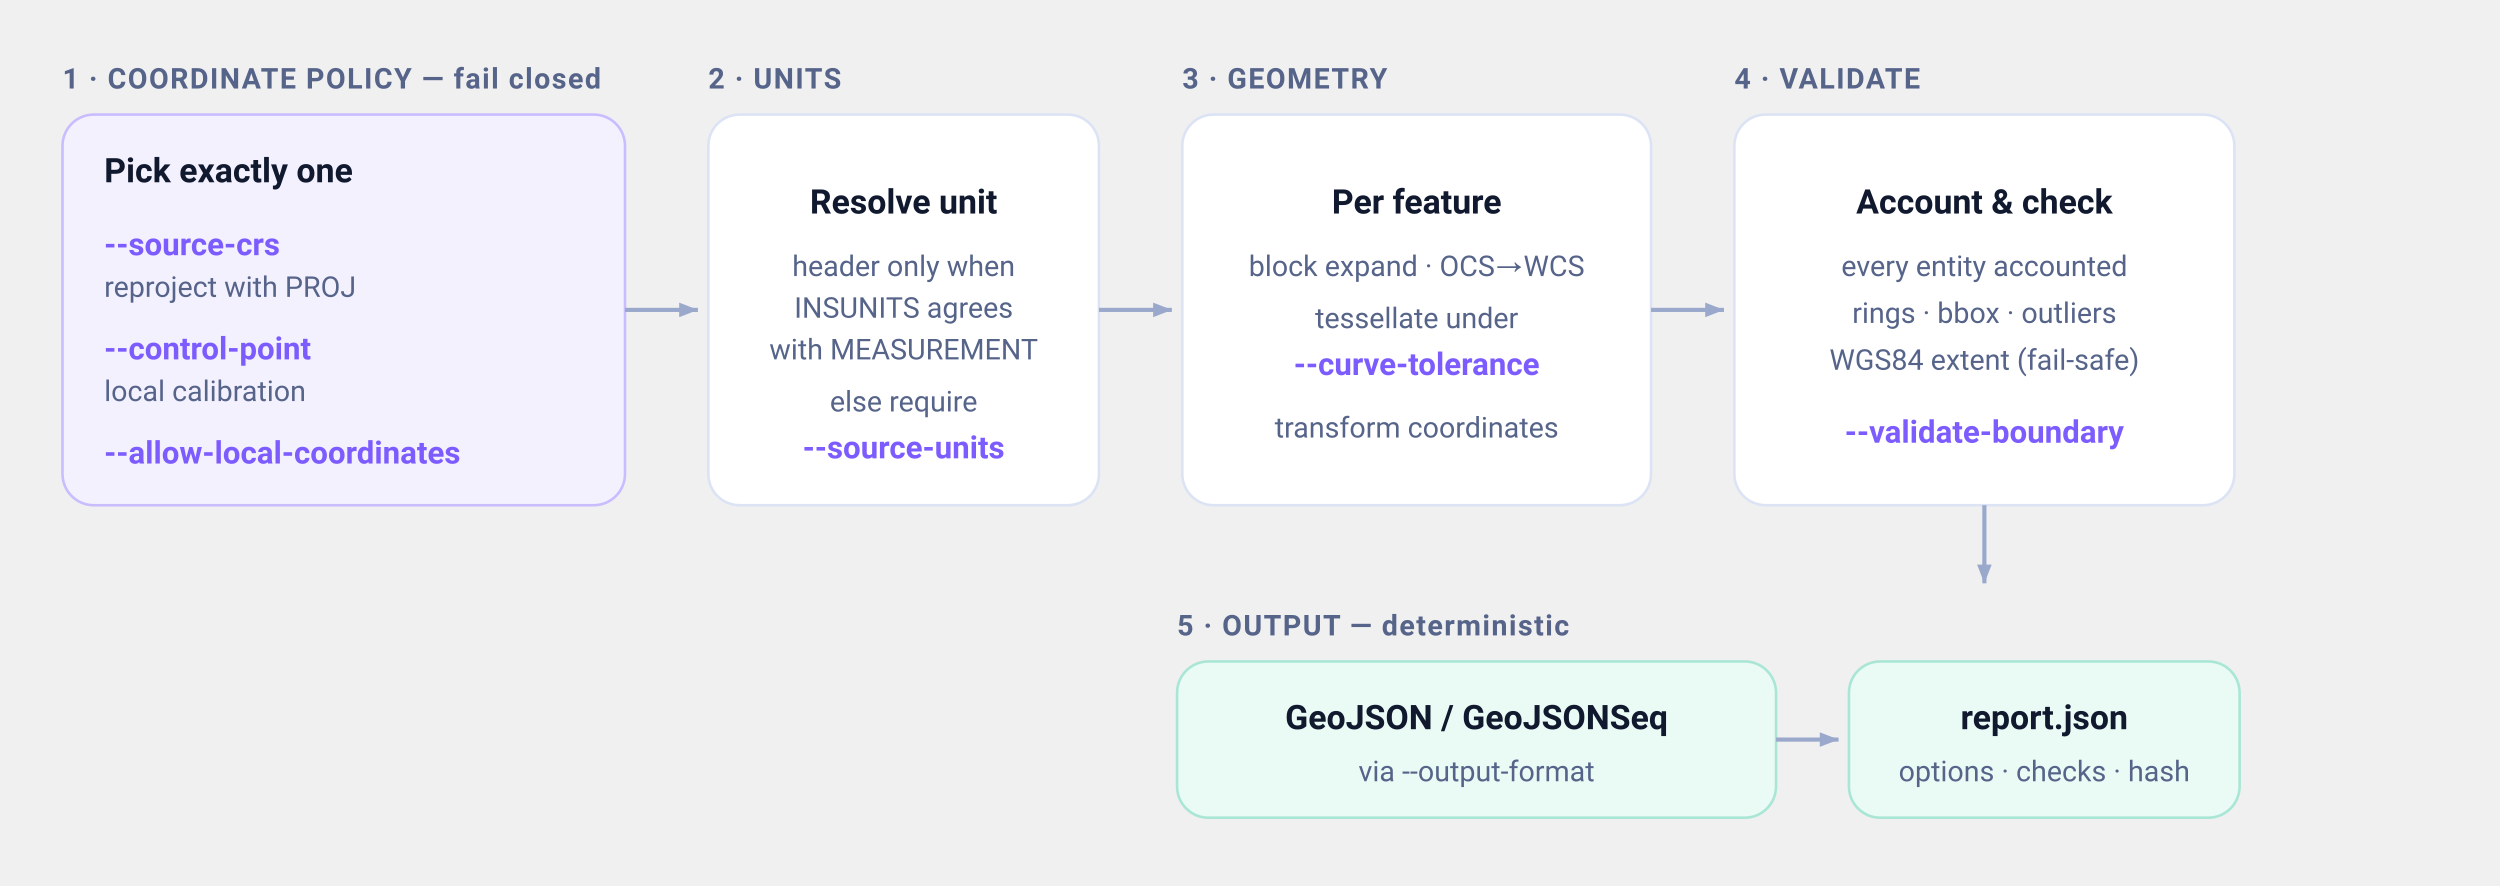
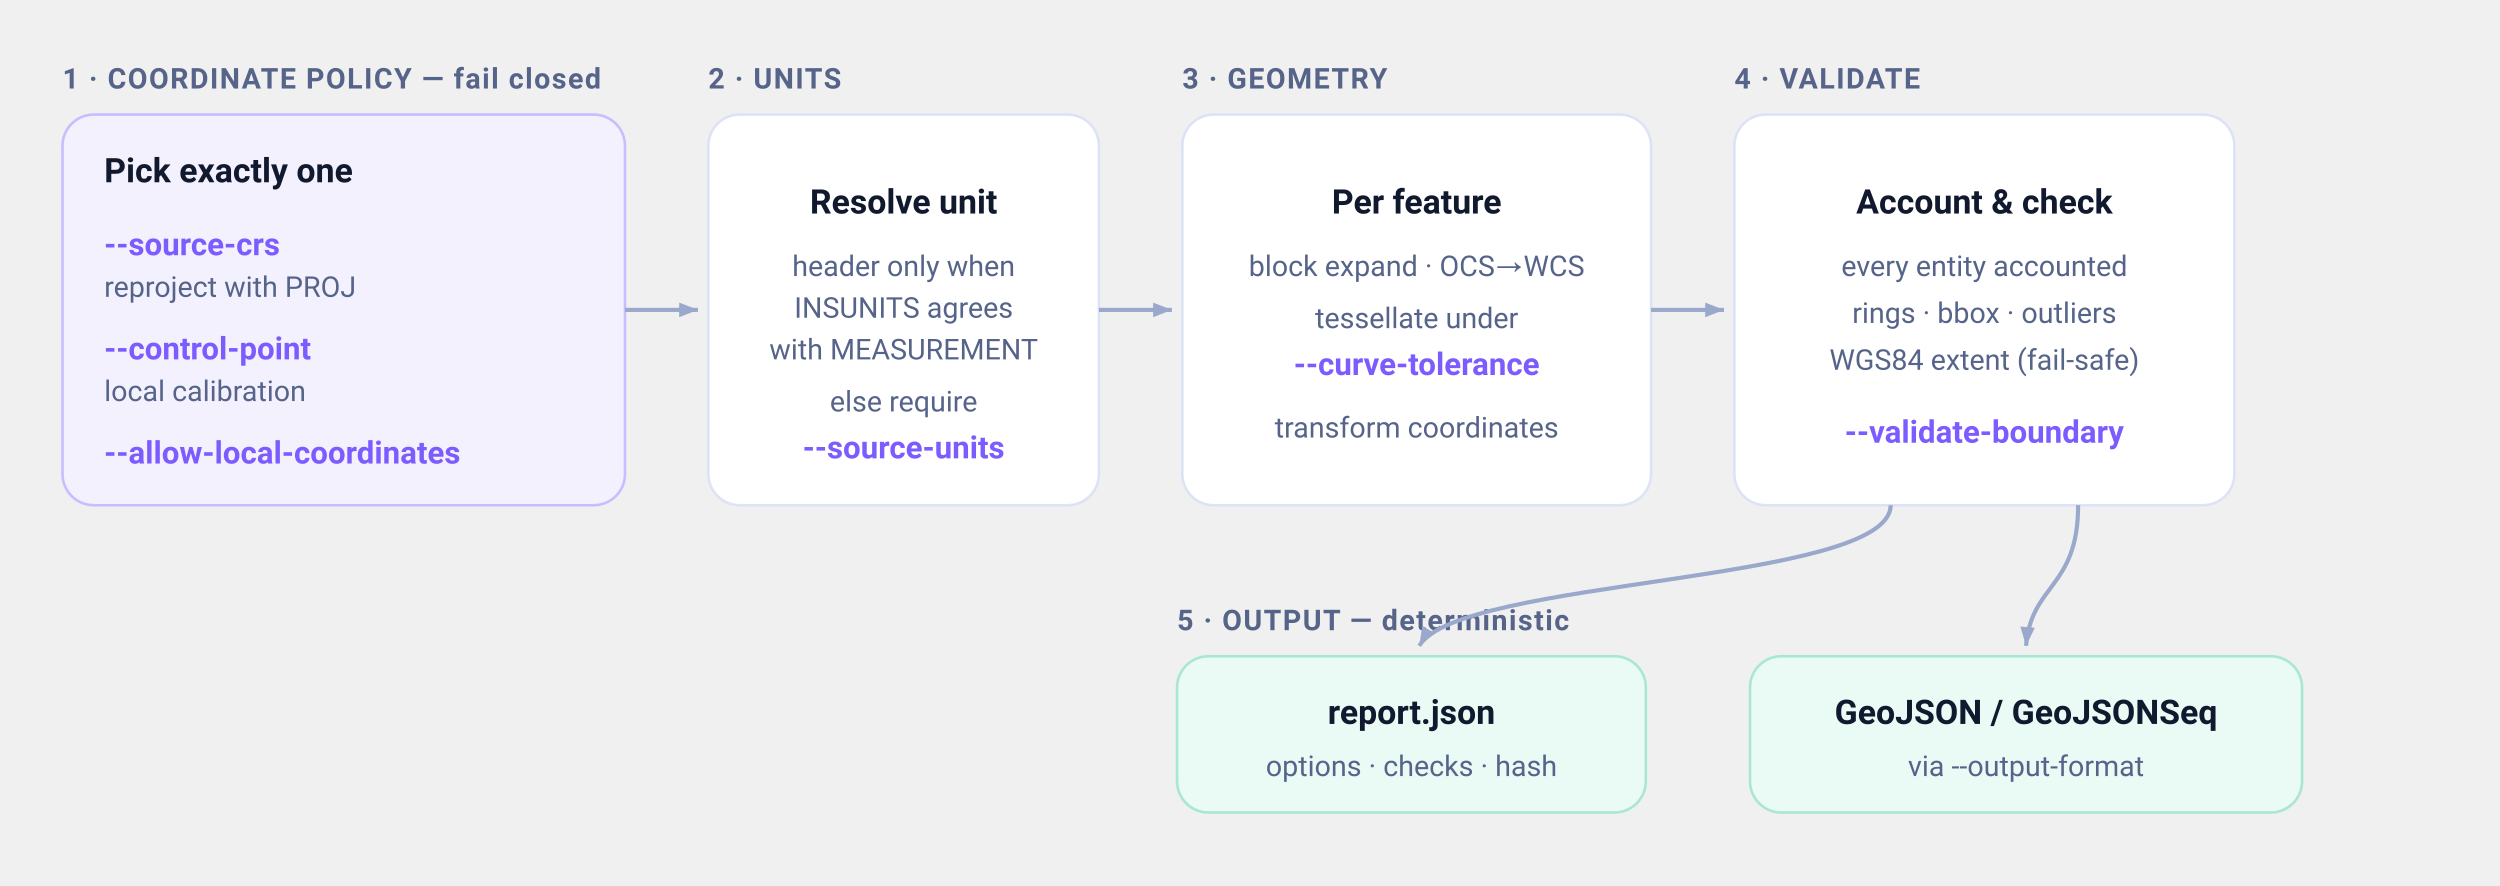
<svg xmlns="http://www.w3.org/2000/svg" viewBox="0 0 960 340" role="img" aria-label="dwg2geo conversion pipeline: choose a coordinate policy (source CRS, control points, or local), resolve units, tessellate and transform, validate and account, then write GeoJSON or GeoJSONSeq with a deterministic report.">
  <style>
    .box { fill: #ffffff; stroke: #dbe3f4; }
    .box.pol { fill: #f4f1ff; stroke: #c9bcff; }
    .box.out { fill: #eafaf5; stroke: #a9e6d5; }
    .lbl { fill: #10192e; font-weight: 700; }
    .sub { fill: #56648a; }
    .flag { fill: #7c5cff; font-weight: 700; }
    .tag { fill: #56648a; font-weight: 700; letter-spacing: .05em; }
    .edge { fill: none; stroke: #9aa8cc; stroke-width: 1.6; }
    @media (prefers-color-scheme: dark) {
      .box { fill: #16203f; stroke: #2b3a60; }
      .box.pol { fill: #1d1b3f; stroke: #4a3f7f; }
      .box.out { fill: #123329; stroke: #1f5a49; }
      .lbl { fill: #e8edf7; } .sub, .tag { fill: #9fb0d0; } .flag { fill: #a99bff; }
      .edge { stroke: #46577e; }
    }
    text { font-family: -apple-system, "Segoe UI", Roboto, Helvetica, Arial, sans-serif; }
  </style>
  <defs>
    <marker id="p" viewBox="0 0 10 10" refX="9" refY="5" markerWidth="5" markerHeight="5" orient="auto-start-reverse">
      <path d="M0,1.5 L9,5 L0,8.5 z" fill="#9aa8cc" />
    </marker>
  </defs>
  <text class="tag" x="24" y="34" font-size="11">1 · COORDINATE POLICY — fail closed</text>
  <rect class="box pol" x="24" y="44" width="216" height="150" rx="12" />
  <text class="lbl" x="40" y="70" font-size="13">Pick exactly one</text>
  <text class="flag" x="40" y="98" font-size="12">--source-crs</text>
  <text class="sub" x="40" y="114" font-size="11">reproject with PROJ</text>
  <text class="flag" x="40" y="138" font-size="12">--control-point</text>
  <text class="sub" x="40" y="154" font-size="11">local calibration</text>
  <text class="flag" x="40" y="178" font-size="12">--allow-local-coordinates</text>
  <path class="edge" d="M240,119 L268,119" marker-end="url(#p)" />
  <text class="tag" x="272" y="34" font-size="11">2 · UNITS</text>
  <rect class="box" x="272" y="44" width="150" height="150" rx="12" />
  <text class="lbl" x="347" y="82" text-anchor="middle" font-size="13">Resolve unit</text>
  <text class="sub" x="347" y="106" text-anchor="middle" font-size="11">header only when</text>
  <text class="sub" x="347" y="122" text-anchor="middle" font-size="11">INSUNITS agrees</text>
  <text class="sub" x="347" y="138" text-anchor="middle" font-size="11">with MEASUREMENT</text>
  <text class="sub" x="347" y="158" text-anchor="middle" font-size="11">else require</text>
  <text class="flag" x="347" y="176" text-anchor="middle" font-size="12">--source-units</text>
  <path class="edge" d="M422,119 L450,119" marker-end="url(#p)" />
  <text class="tag" x="454" y="34" font-size="11">3 · GEOMETRY</text>
  <rect class="box" x="454" y="44" width="180" height="150" rx="12" />
  <text class="lbl" x="544" y="82" text-anchor="middle" font-size="13">Per feature</text>
  <text class="sub" x="544" y="106" text-anchor="middle" font-size="11">block expand · OCS→WCS</text>
  <text class="sub" x="544" y="126" text-anchor="middle" font-size="11">tessellate under</text>
  <text class="flag" x="544" y="144" text-anchor="middle" font-size="12">--curve-tolerance</text>
  <text class="sub" x="544" y="168" text-anchor="middle" font-size="11">transform coordinates</text>
  <path class="edge" d="M634,119 L662,119" marker-end="url(#p)" />
  <text class="tag" x="666" y="34" font-size="11">4 · VALIDATE</text>
  <rect class="box" x="666" y="44" width="192" height="150" rx="12" />
  <text class="lbl" x="762" y="82" text-anchor="middle" font-size="13">Account &amp; check</text>
  <text class="sub" x="762" y="106" text-anchor="middle" font-size="11">every entity accounted</text>
  <text class="sub" x="762" y="124" text-anchor="middle" font-size="11">rings · bbox · outliers</text>
  <text class="sub" x="762" y="142" text-anchor="middle" font-size="11">WGS84 extent (fail-safe)</text>
  <text class="flag" x="762" y="170" text-anchor="middle" font-size="12">--validate-boundary</text>
-   <path class="edge" d="M762,194 L762,224" marker-end="url(#p)" />
-   <text class="tag" x="452" y="244" font-size="11">5 · OUTPUT — deterministic</text>
-   <rect class="box out" x="452" y="254" width="230" height="60" rx="12" />
-   <text class="lbl" x="567" y="280" text-anchor="middle" font-size="13">GeoJSON / GeoJSONSeq</text>
-   <text class="sub" x="567" y="300" text-anchor="middle" font-size="11">via --output-format</text>
-   <path class="edge" d="M682,284 L706,284" marker-end="url(#p)" />
-   <rect class="box out" x="710" y="254" width="150" height="60" rx="12" />
-   <text class="lbl" x="785" y="280" text-anchor="middle" font-size="13">report.json</text>
-   <text class="sub" x="785" y="300" text-anchor="middle" font-size="11">options · checks · hash</text>
+   <text class="tag" x="452" y="242" font-size="11">5 · OUTPUT — deterministic</text>
+   <path class="edge" d="M726,194 C726,224 560,222 545,248" marker-end="url(#p)" />
+   <path class="edge" d="M798,194 C798,226 780,224 778,248" marker-end="url(#p)" />
+   <rect class="box out" x="452" y="252" width="180" height="60" rx="12" />
+   <text class="lbl" x="542" y="278" text-anchor="middle" font-size="13">report.json</text>
+   <text class="sub" x="542" y="298" text-anchor="middle" font-size="11">options · checks · hash</text>
+   <rect class="box out" x="672" y="252" width="212" height="60" rx="12" />
+   <text class="lbl" x="778" y="278" text-anchor="middle" font-size="13">GeoJSON / GeoJSONSeq</text>
+   <text class="sub" x="778" y="298" text-anchor="middle" font-size="11">via --output-format</text>
</svg>
